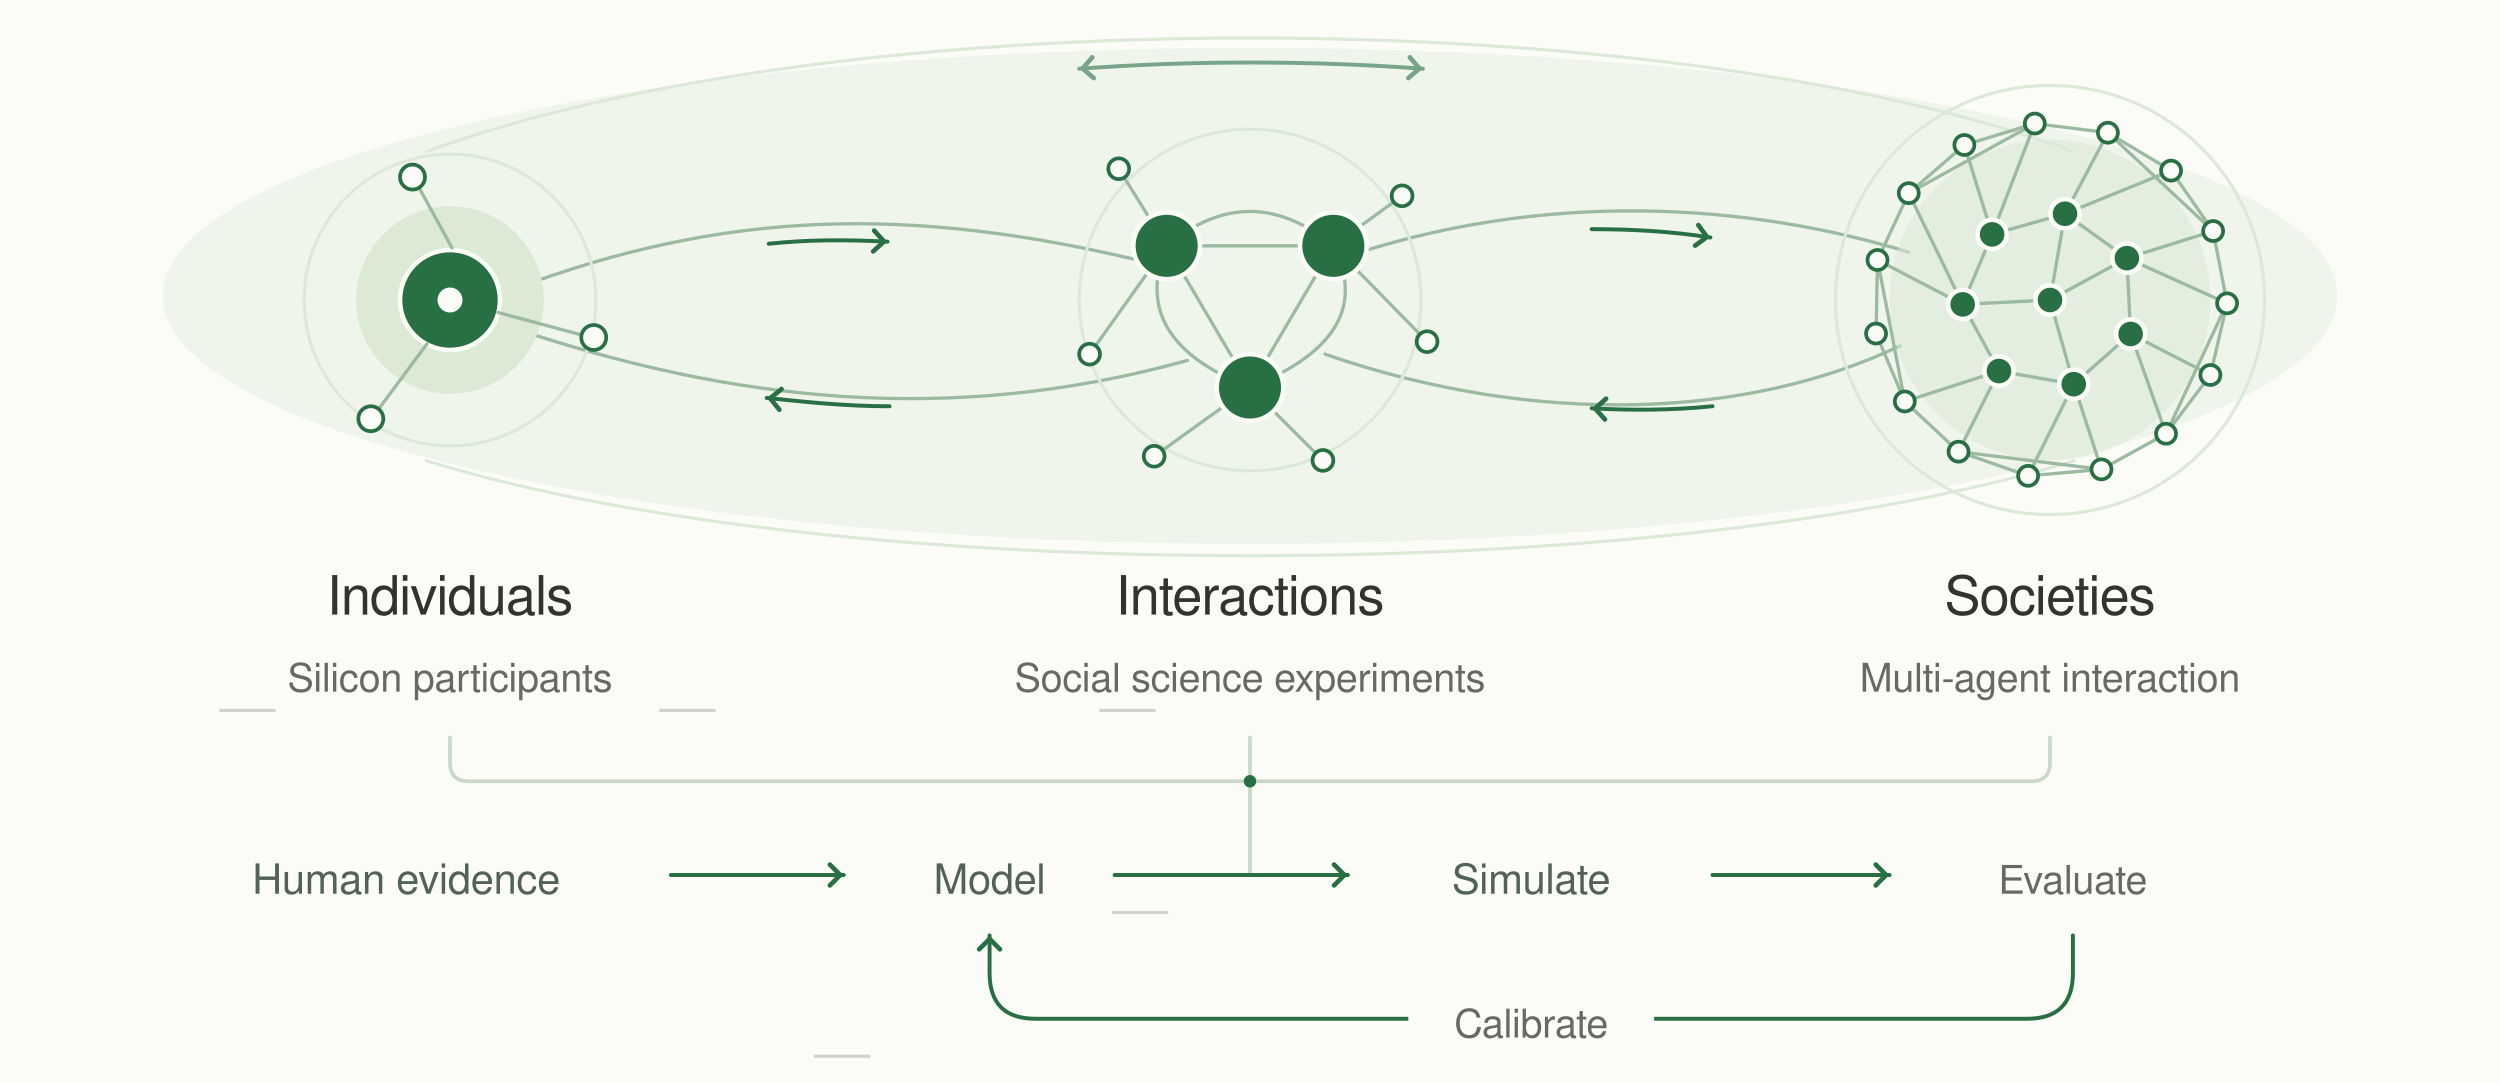
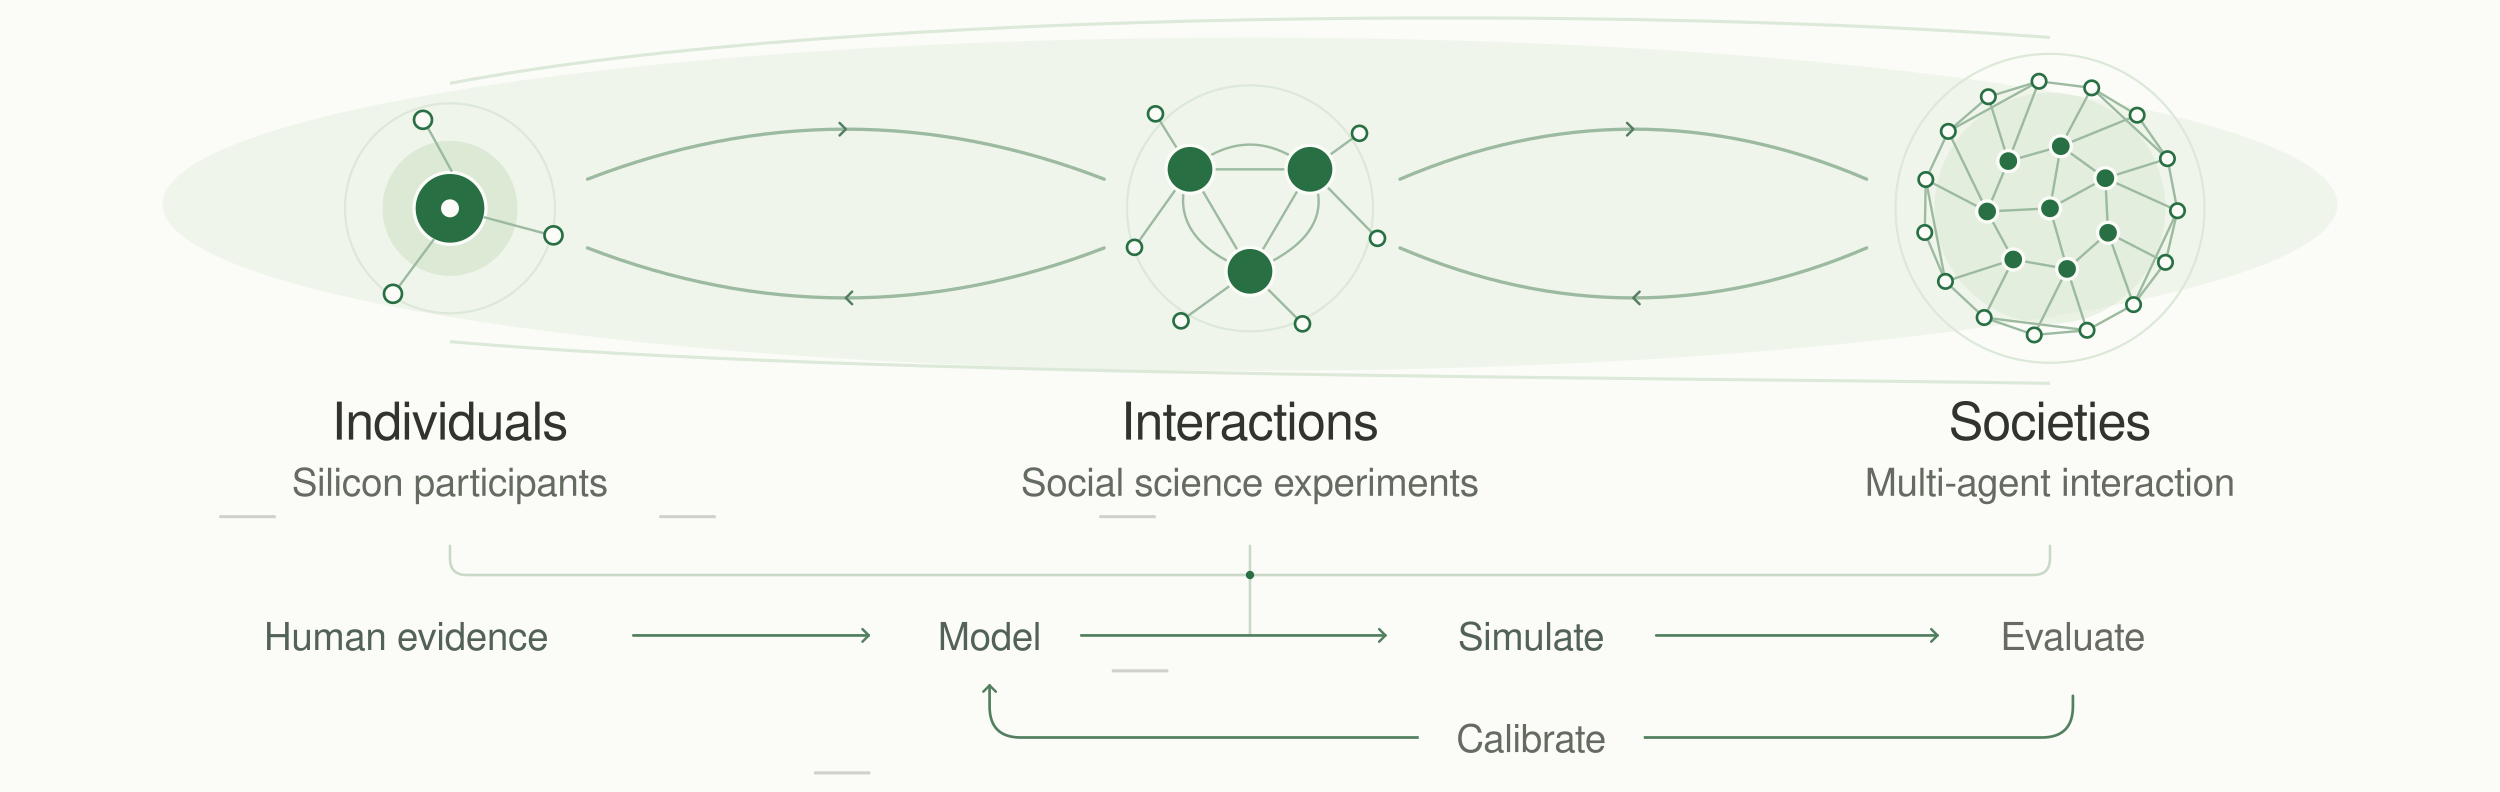
- <svg xmlns="http://www.w3.org/2000/svg" width="1200" height="520" viewBox="0 0 1200 520" class="field-map-svg" role="group" aria-labelledby="field-map-title" aria-describedby="field-map-desc">
+ <svg xmlns="http://www.w3.org/2000/svg" width="1200" height="380" viewBox="0 0 1200 380" class="field-map-svg" role="group" aria-labelledby="field-map-title" aria-describedby="field-map-desc">
  <defs>
    <style>
 .field-map-paper{fill:#fbfcf8}.field-map-ink{fill:#18281f}.field-map-muted{fill:#536257}
-  .field-map-line{fill:none;stroke:#c9d8c7;stroke-width:1.8;stroke-linecap:round;stroke-linejoin:round}
+  .field-map-line{fill:none;stroke:#c9d8c7;stroke-width:1.25;stroke-linecap:round;stroke-linejoin:round}
 .field-map-orbit{fill:none;stroke:#dce8d8;stroke-width:1.5}
 .field-map-edge{fill:none;stroke:#9cbaa0;stroke-width:1.6;stroke-linecap:round;stroke-linejoin:round}
-  .field-map-accent{fill:none;stroke:#287044;stroke-width:1.9;stroke-linecap:round;stroke-linejoin:round}
+  .field-map-accent{fill:none;stroke:#527f5f;stroke-width:1.3;stroke-linecap:round;stroke-linejoin:round}
 .field-map-node{fill:#fbfcf8;stroke:#287044;stroke-width:1.8}
 .field-map-solid{fill:#287044;stroke:#fbfcf8;stroke-width:2.2}
-  .field-map-label{fill:#18281f;font-size:35px;font-weight:600;letter-spacing:-.8px}
-  .field-map-copy{fill:#536257;font-size:26px;letter-spacing:-.4px}
-  .field-map-step{fill:#18281f;font-size:28px;font-weight:500;letter-spacing:-.4px}
 .field-map-text{font-family:-apple-system,BlinkMacSystemFont,"Segoe UI",Helvetica,Arial,sans-serif}
  /* Keep type steady across states; only the artwork and marker move. */
-  .field-map-label{fill:#30332e;font-size:26px;font-weight:500;letter-spacing:-.45px}
-  .field-map-topic{fill:#666b62;font-size:19px;letter-spacing:-.15px}
-  .field-map-cue{fill:#6d6c65;font-size:19px;letter-spacing:-.15px}
+  .field-map-label{fill:#30332e;font-size:25px;font-weight:500;letter-spacing:-.45px}
+  .field-map-topic{fill:#666b62;font-size:18.5px;letter-spacing:-.15px}
 .field-map-svg .field-topic-link,
 .field-map-svg .field-topic-link:is(:hover,:focus-visible,:active){cursor:pointer;outline:none;text-decoration:none}
 .field-map-hit{fill:transparent;stroke:transparent;stroke-width:1.25;pointer-events:all}
 .field-map-art{transform:translateY(0);transition:transform 280ms cubic-bezier(.2,.7,.2,1)}
 .field-map-topic,.field-map-label,.field-map-key{transition:fill 220ms ease}
 .field-map-underline{fill:none;stroke:#989f92;stroke-width:1.5;stroke-linecap:round;opacity:.45;transform:scaleX(.55);transform-box:fill-box;transform-origin:center;transition:transform 260ms cubic-bezier(.2,.7,.2,1),opacity 220ms ease,stroke 220ms ease}
 @media (hover:hover) and (pointer:fine){
  .field-map-svg .field-topic-link:hover .field-map-art{transform:translateY(-1.5px)}
  .field-map-svg .field-topic-link:hover .field-map-topic{fill:#303b32}
  .field-map-svg .field-topic-link:hover .field-map-underline{opacity:1;transform:scaleX(.85);stroke:#627a69}
 }
 .field-map-svg .field-topic-link[aria-current="true"] .field-map-topic{fill:#3f5d49}
 .field-map-svg .field-topic-link[aria-current="true"] .field-map-underline{opacity:1;transform:scaleX(1);stroke:#627a69}
 .field-map-svg .field-topic-link[aria-current="true"] .field-map-key{fill:#456651}
 .field-map-svg .field-topic-link:focus-visible .field-map-hit{stroke:#627a69}
 .field-map-svg .field-topic-link:focus-visible .field-map-underline{opacity:1;transform:scaleX(1)}
 .field-map-svg .field-topic-link:active .field-map-art{transform:translateY(0);transition-duration:100ms}
 @media (prefers-reduced-motion:reduce){
  .field-map-svg *{transition:none!important}
  .field-map-svg .field-topic-link .field-map-art{transform:none!important}
 }
 @media (forced-colors:active){
  .field-map-svg .field-topic-link:focus-visible .field-map-hit{stroke:Highlight}
  .field-map-svg .field-topic-link[aria-current="true"] .field-map-underline{stroke:Highlight;stroke-width:3}
 }
-  .field-map-step{fill:#536257;font-size:20px;font-weight:400;letter-spacing:-.15px}
+  .field-map-step{fill:#536257;font-size:18.5px;font-weight:400;letter-spacing:-.15px}
 </style>
-     <marker id="field-map-arrow" viewBox="0 0 8 8" refX="6" refY="4" markerWidth="7" markerHeight="7" orient="auto-start-reverse">
-       <path d="m2 1 3 3-3 3" fill="none" stroke="#287044" stroke-width="1.35" stroke-linecap="round" stroke-linejoin="round" />
+     <marker id="field-map-arrow" viewBox="0 0 8 8" refX="5" refY="4" markerWidth="8" markerHeight="8" markerUnits="userSpaceOnUse" orient="auto-start-reverse">
+       <path d="m2 1 3 3-3 3" fill="none" stroke="#527f5f" stroke-width="1.2" stroke-linecap="round" stroke-linejoin="round" />
    </marker>
  </defs>
-   <rect width="1200" height="520" class="field-map-paper" />
-   <g transform="translate(0 14)">
-     <g class="field-map-text">
-       <g aria-hidden="true">
-         <ellipse cx="600" cy="128" rx="522" ry="119" fill="#f0f5ec" />
-         <path class="field-map-orbit" d="M204 59C402-14 798-14 996 59M204 207C402 268 798 268 996 207" />
-         <path class="field-map-accent" d="M518 19c54-4 111-4 165 0" marker-start="url(#field-map-arrow)" marker-end="url(#field-map-arrow)" opacity=".6" />
-         <path class="field-map-edge" d="M246 125C347 87 436 84 551 112M248 144C350 178 455 191 570 159M641 111C741 76 841 84 916 107M636 156C737 191 839 187 912 152" />
-         <path class="field-map-accent" d="M369 103c19-2 37-2 57-1" marker-end="url(#field-map-arrow)" />
-         <path class="field-map-accent" d="M427 181c-21 0-40-2-59-4" marker-end="url(#field-map-arrow)" />
-         <path class="field-map-accent" d="M764 96c19 0 38 1 57 4" marker-end="url(#field-map-arrow)" />
-         <path class="field-map-accent" d="M822 181c-20 2-39 2-58 1" marker-end="url(#field-map-arrow)" />
-       </g>
-       <a class="field-topic-link field-map-scale" data-topic="silicon-participants" href="https://awesome.social-atoms.org/?topic=silicon-participants#papers" aria-label="Individuals — Browse Silicon participants papers" tabindex="0">
-         <rect x="58" y="24" width="316" height="307" rx="10" class="field-map-hit" />
-         <g aria-hidden="true" class="field-map-art">
+   <rect width="1200" height="380" class="field-map-paper" />
+   <g class="field-map-text">
+     <g aria-hidden="true">
+       <ellipse cx="600" cy="98" rx="522" ry="80" fill="#f0f5ec" />
+       <path class="field-map-orbit" d="M216 40C410 3 790 3 984 18M216 164C410 181 790 181 984 184" />
+       <g class="field-map-edge" marker-mid="url(#field-map-arrow)">
+         <path d="M282 86Q344 62 406 62T530 86" />
+         <path d="M530 119Q468 143 406 143T282 119" />
+         <path d="M672 86Q728 62 784 62T896 86" />
+         <path d="M896 119Q840 143 784 143T672 119" />
+       </g>
+     </g>
+     <a class="field-topic-link field-map-scale" data-topic="silicon-participants" href="https://awesome.social-atoms.org/?topic=silicon-participants#papers" aria-label="Individuals — Browse Silicon participants papers" tabindex="0">
+       <rect x="58" y="10" width="316" height="245" rx="10" class="field-map-hit" />
+       <g aria-hidden="true" class="field-map-art">
+         <g transform="translate(216 100) scale(.72) translate(-216 -130)">
          <circle cx="216" cy="130" r="70" class="field-map-orbit" />
          <circle cx="216" cy="130" r="45" fill="#dbe9d5" />
          <circle cx="216" cy="130" r="24" class="field-map-solid" />
          <path class="field-map-edge" d="M217 105l-17-31M239 136l41 11M205 151l-23 31" />
          <circle cx="198" cy="71" r="6" class="field-map-node" />
          <circle cx="285" cy="148" r="6" class="field-map-node" />
          <circle cx="178" cy="187" r="6" class="field-map-node" />
          <circle cx="216" cy="130" r="6" fill="#fbfcf8" />
        </g>
-         <text x="216" y="281" text-anchor="middle" class="field-map-label">Individuals</text>
-         <text x="216" y="318" text-anchor="middle" class="field-map-topic">Silicon participants</text>
-         <path d="M192 327h48" class="field-map-underline" />
-       </a>
-       <a class="field-topic-link field-map-scale" data-topic="social-experiments" href="https://awesome.social-atoms.org/?topic=social-experiments#papers" aria-label="Interactions — Browse Social science experiments papers" tabindex="0">
-         <rect x="442" y="24" width="316" height="307" rx="10" class="field-map-hit" />
-         <g aria-hidden="true" class="field-map-art">
+       </g>
+       <text x="216" y="211" text-anchor="middle" class="field-map-label">Individuals</text>
+       <text x="216" y="238" text-anchor="middle" class="field-map-topic">Silicon participants</text>
+       <path d="M192 248h48" class="field-map-underline" />
+     </a>
+     <a class="field-topic-link field-map-scale" data-topic="social-experiments" href="https://awesome.social-atoms.org/?topic=social-experiments#papers" aria-label="Interactions — Browse Social science experiments papers" tabindex="0">
+       <rect x="442" y="10" width="316" height="245" rx="10" class="field-map-hit" />
+       <g aria-hidden="true" class="field-map-art">
+         <g transform="translate(600 100) scale(.72) translate(-600 -130)">
          <circle cx="600" cy="130" r="82" class="field-map-orbit" />
          <path class="field-map-edge" d="M560 104Q600 71 640 104M640 104Q662 147 600 172M600 172Q541 149 560 104M560 104 600 172 640 104Z" />
          <path class="field-map-edge" d="M560 104 537 67M640 104 673 80M600 172 635 207M560 104 523 156M600 172 554 205M640 104 685 150" />
          <circle cx="560" cy="104" r="16" class="field-map-solid" />
          <circle cx="640" cy="104" r="16" class="field-map-solid" />
          <circle cx="600" cy="172" r="16" class="field-map-solid" />
          <circle cx="537" cy="67" r="5" class="field-map-node" />
          <circle cx="673" cy="80" r="5" class="field-map-node" />
          <circle cx="635" cy="207" r="5" class="field-map-node" />
          <circle cx="523" cy="156" r="5" class="field-map-node" />
          <circle cx="554" cy="205" r="5" class="field-map-node" />
          <circle cx="685" cy="150" r="5" class="field-map-node" />
        </g>
-         <text x="600" y="281" text-anchor="middle" class="field-map-label">Interactions</text>
-         <text x="600" y="318" text-anchor="middle" class="field-map-topic">Social science experiments</text>
-         <path d="M576 327h48" class="field-map-underline" />
-       </a>
-       <a class="field-topic-link field-map-scale" data-topic="multi-agent" href="https://awesome.social-atoms.org/?topic=multi-agent#papers" aria-label="Societies — Browse Multi-agent interaction papers" tabindex="0">
-         <rect x="826" y="12" width="316" height="319" rx="10" class="field-map-hit" />
-         <g aria-hidden="true" class="field-map-art">
+       </g>
+       <text x="600" y="211" text-anchor="middle" class="field-map-label">Interactions</text>
+       <text x="600" y="238" text-anchor="middle" class="field-map-topic">Social science experiments</text>
+       <path d="M576 248h48" class="field-map-underline" />
+     </a>
+     <a class="field-topic-link field-map-scale" data-topic="multi-agent" href="https://awesome.social-atoms.org/?topic=multi-agent#papers" aria-label="Societies — Browse Multi-agent interaction papers" tabindex="0">
+       <rect x="826" y="10" width="316" height="245" rx="10" class="field-map-hit" />
+       <g aria-hidden="true" class="field-map-art">
+         <g transform="translate(984 100) scale(.72) translate(-984 -130)">
          <circle cx="984" cy="130" r="103" class="field-map-orbit" />
          <circle cx="984" cy="130" r="77" fill="#dbe9d5" opacity=".55" />
          <g class="field-map-edge">
            <path d="M984.0 130.0 1020.9 109.9" />
            <path d="M984.0 130.0 995.4 170.4" />
            <path d="M984.0 130.0 942.1 132.1" />
            <path d="M984.0 130.0 991.2 88.6" />
            <path d="M1020.9 109.9 1022.7 146.3" />
            <path d="M1020.9 109.9 991.2 88.6" />
            <path d="M1020.9 109.9 1062.3 96.9" />
            <path d="M1020.9 109.9 1069.0 131.6" />
            <path d="M1022.7 146.3 995.4 170.4" />
            <path d="M1022.7 146.3 1061.0 166.0" />
            <path d="M1022.7 146.3 1039.7 194.2" />
            <path d="M995.4 170.4 959.5 164.1" />
            <path d="M995.4 170.4 1008.7 211.3" />
            <path d="M995.4 170.4 973.5 214.4" />
            <path d="M959.5 164.1 942.1 132.1" />
            <path d="M959.5 164.1 940.1 202.8" />
            <path d="M959.5 164.1 914.3 178.7" />
            <path d="M942.1 132.1 956.2 98.5" />
            <path d="M942.1 132.1 901.2 110.8" />
            <path d="M942.1 132.1 916.2 78.7" />
            <path d="M956.2 98.5 991.2 88.6" />
            <path d="M956.2 98.5 942.9 55.6" />
            <path d="M956.2 98.5 976.7 45.3" />
            <path d="M991.2 88.6 1011.8 49.7" />
            <path d="M991.2 88.6 1042.1 67.9" />
            <path d="M1062.3 96.9 1069.0 131.6" />
            <path d="M1062.3 96.9 1011.8 49.7" />
            <path d="M1062.3 96.9 1042.1 67.9" />
            <path d="M1069.0 131.6 1061.0 166.0" />
            <path d="M1069.0 131.6 1039.7 194.2" />
            <path d="M1061.0 166.0 1039.7 194.2" />
            <path d="M1039.7 194.2 1008.7 211.3" />
            <path d="M1008.7 211.3 973.5 214.4" />
            <path d="M1008.7 211.3 940.1 202.8" />
            <path d="M973.5 214.4 940.1 202.8" />
            <path d="M940.1 202.8 914.3 178.7" />
            <path d="M914.3 178.7 900.5 146.1" />
            <path d="M914.3 178.7 901.2 110.8" />
            <path d="M900.5 146.1 901.2 110.8" />
            <path d="M901.2 110.8 916.2 78.7" />
            <path d="M916.2 78.7 942.9 55.6" />
            <path d="M916.2 78.7 976.7 45.3" />
            <path d="M942.9 55.6 976.7 45.3" />
            <path d="M976.7 45.3 1011.8 49.7" />
            <path d="M1011.8 49.7 1042.1 67.9" />
          </g>
          <circle cx="984.0" cy="130.0" r="7" class="field-map-solid" />
          <circle cx="1020.9" cy="109.9" r="7" class="field-map-solid" />
          <circle cx="1022.7" cy="146.3" r="7" class="field-map-solid" />
          <circle cx="995.4" cy="170.4" r="7" class="field-map-solid" />
          <circle cx="959.5" cy="164.1" r="7" class="field-map-solid" />
          <circle cx="942.1" cy="132.1" r="7" class="field-map-solid" />
          <circle cx="956.2" cy="98.5" r="7" class="field-map-solid" />
          <circle cx="991.2" cy="88.6" r="7" class="field-map-solid" />
          <circle cx="1062.3" cy="96.9" r="4.8" class="field-map-node" />
          <circle cx="1069.0" cy="131.6" r="4.8" class="field-map-node" />
          <circle cx="1061.0" cy="166.0" r="4.8" class="field-map-node" />
          <circle cx="1039.7" cy="194.2" r="4.8" class="field-map-node" />
          <circle cx="1008.7" cy="211.3" r="4.8" class="field-map-node" />
          <circle cx="973.5" cy="214.4" r="4.8" class="field-map-node" />
          <circle cx="940.1" cy="202.8" r="4.8" class="field-map-node" />
          <circle cx="914.3" cy="178.7" r="4.8" class="field-map-node" />
          <circle cx="900.5" cy="146.1" r="4.8" class="field-map-node" />
          <circle cx="901.2" cy="110.8" r="4.8" class="field-map-node" />
          <circle cx="916.2" cy="78.7" r="4.8" class="field-map-node" />
          <circle cx="942.9" cy="55.6" r="4.8" class="field-map-node" />
          <circle cx="976.7" cy="45.3" r="4.8" class="field-map-node" />
          <circle cx="1011.8" cy="49.7" r="4.8" class="field-map-node" />
          <circle cx="1042.1" cy="67.9" r="4.8" class="field-map-node" />
        </g>
-         <text x="984" y="281" text-anchor="middle" class="field-map-label">Societies</text>
-         <text x="984" y="318" text-anchor="middle" class="field-map-topic">Multi-agent interaction</text>
-         <path d="M960 327h48" class="field-map-underline" />
+       </g>
+       <text x="984" y="211" text-anchor="middle" class="field-map-label">Societies</text>
+       <text x="984" y="238" text-anchor="middle" class="field-map-topic">Multi-agent interaction</text>
+       <path d="M960 248h48" class="field-map-underline" />
+     </a>
+     <g class="field-map-line" aria-hidden="true">
+       <path d="M216 262v6q0 8 8 8h752q8 0 8-8v-6M600 262v43" />
+     </g>
+     <circle cx="600" cy="276" r="2" fill="#287044" />
+     <g text-anchor="middle">
+       <text x="195" y="312" class="field-map-step">Human evidence</text>
+       <text x="475" y="312" class="field-map-step">Model</text>
+       <text x="735" y="312" class="field-map-step">Simulate</text>
+       <a class="field-topic-link" data-topic="evaluation" href="https://awesome.social-atoms.org/?topic=evaluation#papers" aria-label="Evaluate — Browse Evaluation papers" tabindex="0">
+         <rect x="935" y="287" width="120" height="45" rx="8" class="field-map-hit" />
+         <text x="995" y="312" class="field-map-topic">Evaluate</text>
+         <path d="M971 322h48" class="field-map-underline" />
      </a>
-       <g class="field-map-line" aria-hidden="true">
-         <path d="M216 340v12q0 9 9 9h750q9 0 9-9v-12M600 340v66" />
-       </g>
-       <circle cx="600" cy="361" r="3" fill="#287044" />
-       <g text-anchor="middle">
-         <text x="195" y="415" class="field-map-step">Human evidence</text>
-         <text x="475" y="415" class="field-map-step">Model</text>
-         <text x="735" y="415" class="field-map-step">Simulate</text>
-         <a class="field-topic-link" data-topic="evaluation" href="https://awesome.social-atoms.org/?topic=evaluation#papers" aria-label="Evaluate — Browse Evaluation papers" tabindex="0">
-           <rect x="935" y="380" width="120" height="54" rx="8" class="field-map-hit" />
-           <text x="995" y="415" class="field-map-topic">Evaluate</text>
-           <path d="M971 424h48" class="field-map-underline" />
-         </a>
-       </g>
-       <g class="field-map-accent" aria-hidden="true" marker-end="url(#field-map-arrow)">
-         <path d="M322 406h83" />
-         <path d="M535 406h112" />
-         <path d="M822 406h85" />
-         <path d="M995 435v18q0 22-22 22H497q-22 0-22-22v-18" />
-       </g>
-       <rect x="676" y="457" width="118" height="38" class="field-map-paper" />
-       <a class="field-topic-link" data-topic="control-calibration" href="https://awesome.social-atoms.org/?topic=control-calibration#papers" aria-label="Calibrate — Browse Control and calibration papers" tabindex="0">
-         <rect x="670" y="449" width="130" height="54" rx="8" class="field-map-hit" />
-         <text x="735" y="484" text-anchor="middle" class="field-map-topic">Calibrate</text>
-         <path d="M711 493h48" class="field-map-underline" />
-       </a>
-     </g>
+     </g>
+     <g class="field-map-accent" aria-hidden="true" marker-end="url(#field-map-arrow)">
+       <path d="M304 305h113" />
+       <path d="M519 305h146" />
+       <path d="M795 305h135" />
+       <path d="M995 334v5q0 15-15 15H490q-15 0-15-15v-10" />
+     </g>
+     <rect x="681" y="340" width="108" height="36" class="field-map-paper" />
+     <a class="field-topic-link" data-topic="control-calibration" href="https://awesome.social-atoms.org/?topic=control-calibration#papers" aria-label="Calibrate — Browse Control and calibration papers" tabindex="0">
+       <rect x="670" y="332" width="130" height="44" rx="8" class="field-map-hit" />
+       <text x="735" y="361" text-anchor="middle" class="field-map-topic">Calibrate</text>
+       <path d="M711 371h48" class="field-map-underline" />
+     </a>
  </g>
</svg>
